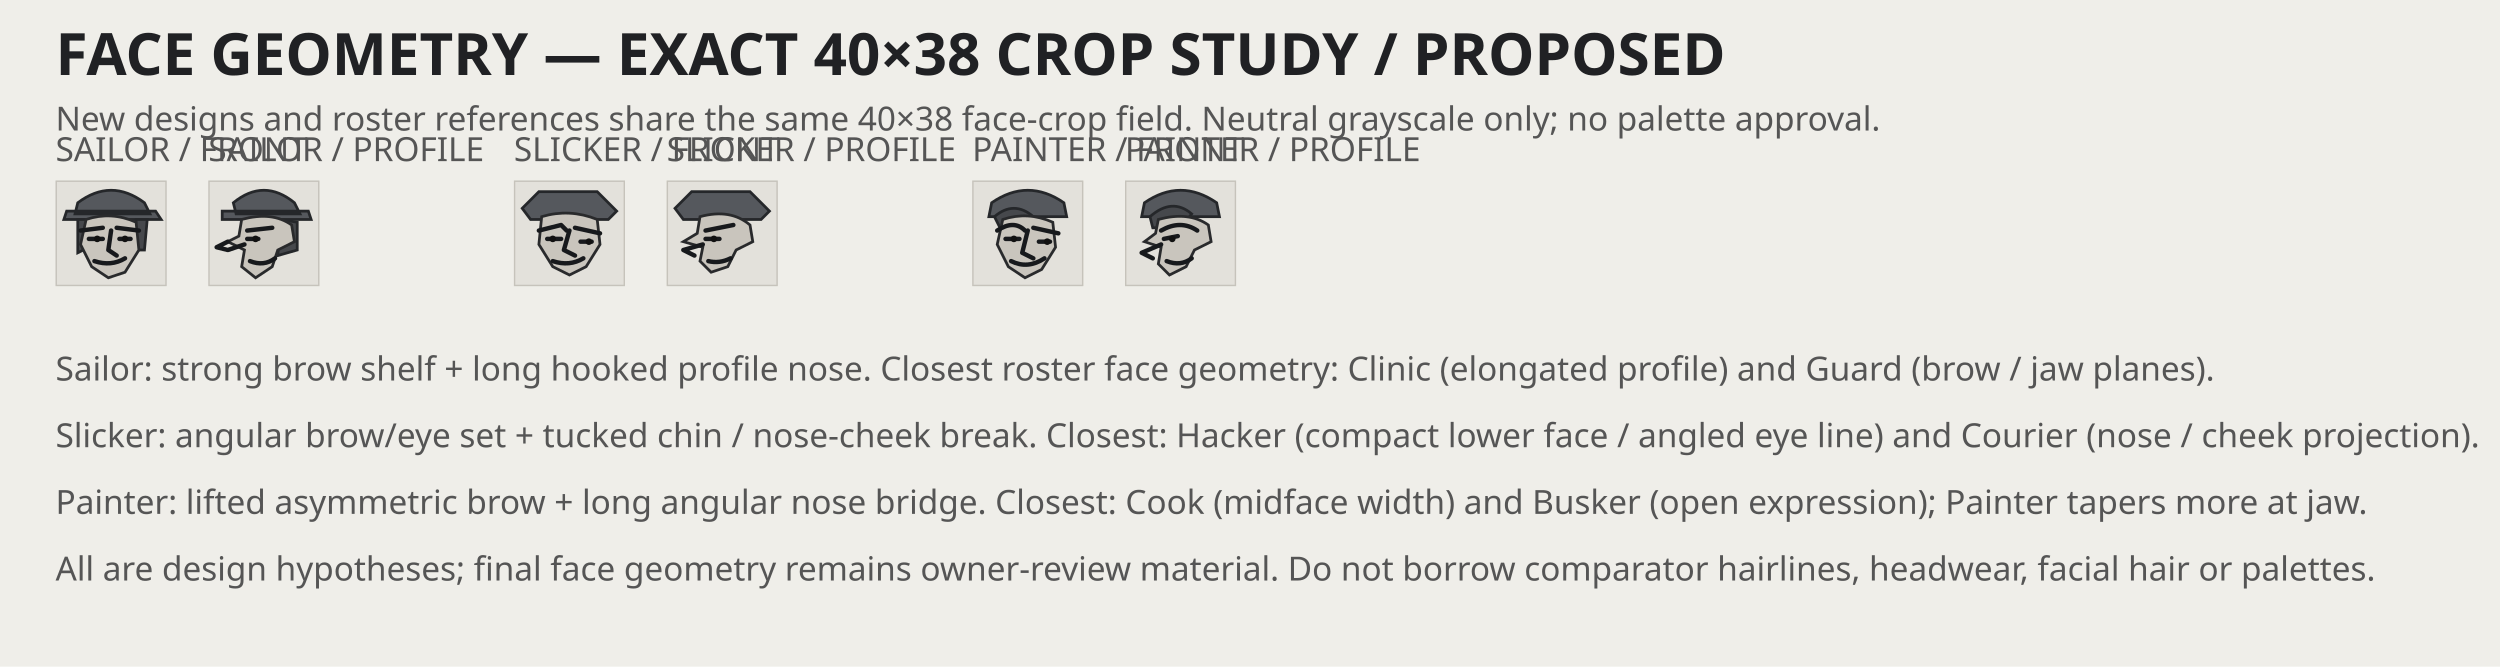
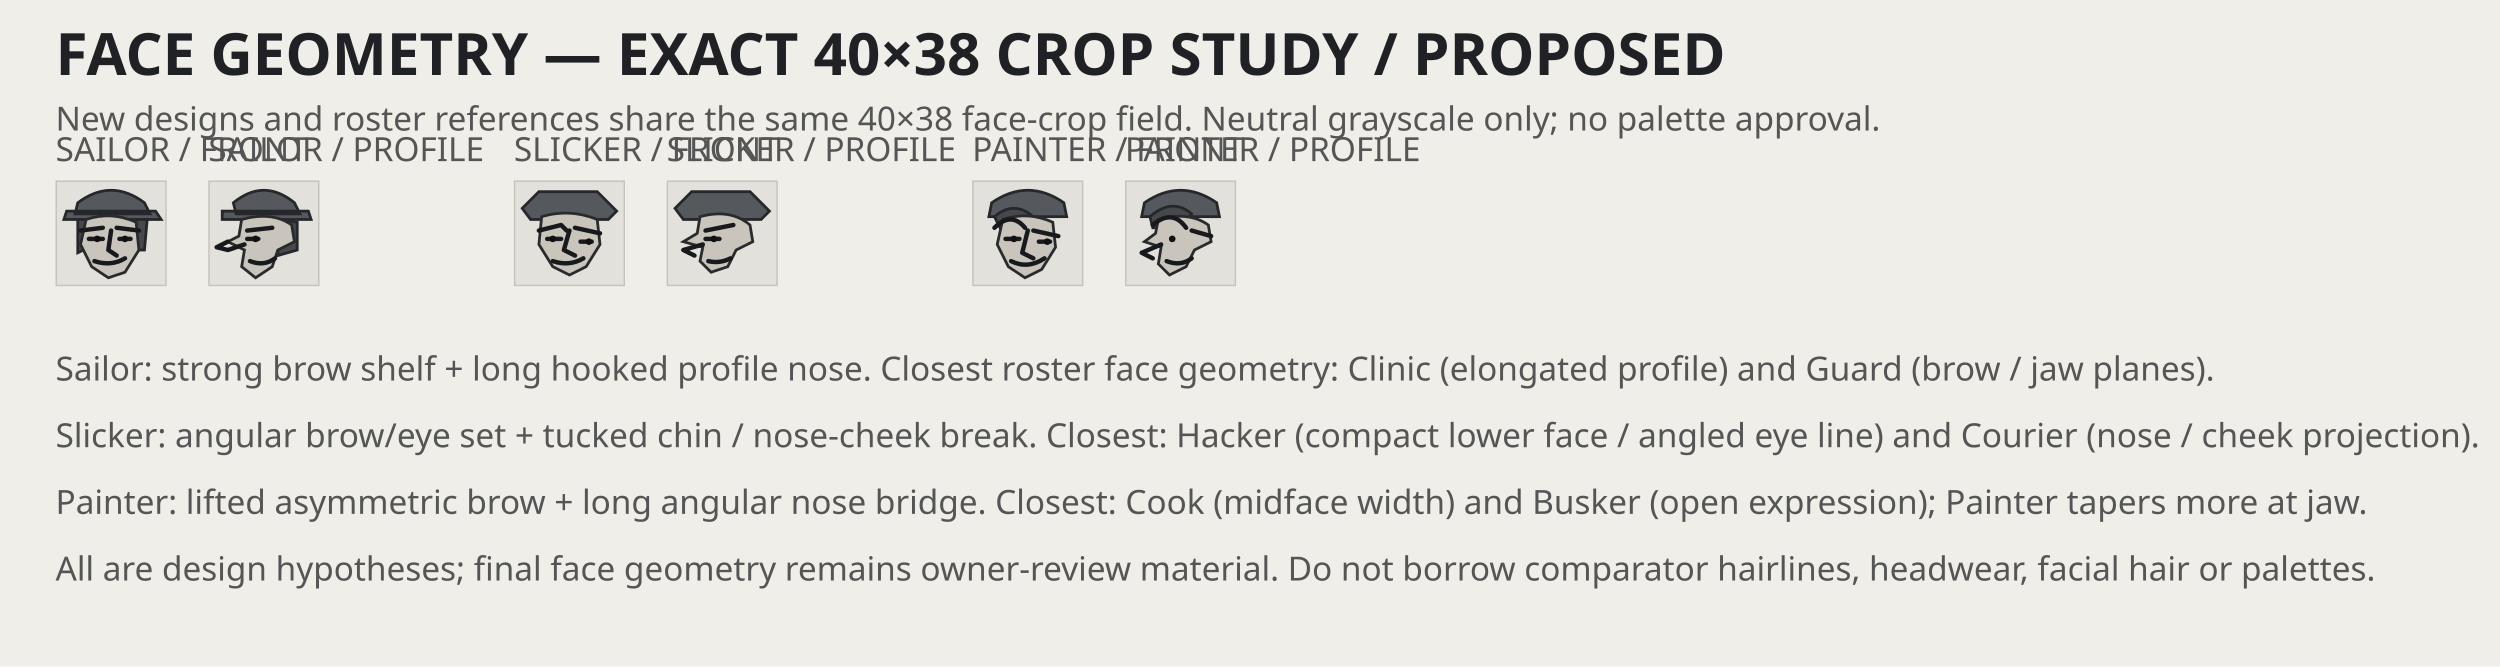
<svg xmlns="http://www.w3.org/2000/svg" width="900" height="240" viewBox="0 0 900 240">
  <rect width="900" height="240" fill="#efeee9" />
  <style>.h{font:700 21px sans-serif;fill:#202124}.s{font:12px sans-serif;fill:#555}.p{fill:#e3e1db;stroke:#c6c3bb}.hat{fill:#55585d;stroke:#25272a;stroke-width:1}.face{fill:#c9c5bd;stroke:#292a2c;stroke-width:1}.hair{fill:#46484c;stroke:#25272a;stroke-width:1}.line{fill:none;stroke:#17191c;stroke-width:1.6;stroke-linecap:round;stroke-linejoin:round}.eye{fill:#111}</style>
  <text x="20" y="27" class="h">FACE GEOMETRY — EXACT 40×38 CROP STUDY / PROPOSED</text>
  <text x="20" y="47" class="s">New designs and roster references share the same 40×38 face-crop field. Neutral grayscale only; no palette approval.</text>
  <g transform="translate(20 65)">
    <text x="0" y="-7" class="s">SAILOR / FRONT</text>
    <svg width="40" height="38" viewBox="0 0 40 38">
      <rect width="40" height="38" class="p" />
      <path class="hat" d="M8 8 Q20 -1 32 8 L34 12 L7 12Z M4 11 L36 11 L38 14 L3 14Z" />
      <path class="hair" d="M8 14 L12 14 L12 24 L8 26Z M29 14 L33 14 L32 25 L28 25Z" />
      <path class="face" d="M11 14 Q20 11 29 15 L30 25 L25 33 L19 35 L13 31 L9 23Z" />
      <path class="line" stroke-width="2.2" d="M9 18 L17 17 M22 17 L30 18 M12 21 L17 21 M23 21 L27 21 M20 18 L19 25 L22 27 M14 29 Q20 31 25 28" />
      <circle class="eye" cx="15" cy="21" r="1.2" />
      <circle class="eye" cx="25" cy="21" r="1.2" />
    </svg>
  </g>
  <g transform="translate(75 65)">
    <text x="0" y="-7" class="s">SAILOR / PROFILE</text>
    <svg width="40" height="38" viewBox="0 0 40 38">
      <rect width="40" height="38" class="p" />
      <path class="hat" d="M9 8 Q20 -1 31 8 L33 12 L10 12Z M5 11 L36 11 L37 14 L5 14Z" />
      <path class="hair" d="M26 14 L32 15 L32 25 L25 27Z" />
      <path class="face" d="M12 14 Q23 11 30 16 L31 22 L25 25 L23 31 L17 35 L12 31 L13 25 L7 22 L11 20Z" />
      <path class="line" d="M14 18 L23 17 M14 21 L18 21 M13 23 L7 25 L3 24 L7 22 M15 29 Q20 31 24 28" />
      <circle class="eye" cx="17" cy="21" r="1.2" />
    </svg>
  </g>
  <g transform="translate(185 65)">
    <text x="0" y="-7" class="s">SLICKER / FRONT</text>
    <svg width="40" height="38" viewBox="0 0 40 38">
      <rect width="40" height="38" class="p" />
      <path class="hat" d="M3 10 L9 4 L30 4 L37 11 L34 14 L6 14Z" />
      <path class="face" d="M10 13 Q20 10 30 14 L31 23 L26 31 L20 34 L14 31 L9 23Z" />
      <path class="line" d="M9 18 L17 16 L19 18 M22 17 L31 19 M12 21 L17 21 M24 22 L28 22 M20 18 L18 25 L22 27 M14 29 Q20 31 25 28" />
      <circle class="eye" cx="14" cy="21" r="1.2" />
      <circle class="eye" cx="27" cy="22" r="1.2" />
    </svg>
  </g>
  <g transform="translate(240 65)">
    <text x="0" y="-7" class="s">SLICKER / PROFILE</text>
    <svg width="40" height="38" viewBox="0 0 40 38">
      <rect width="40" height="38" class="p" />
      <path class="hat" d="M3 10 L9 4 L30 4 L37 11 L34 14 L6 14Z" />
      <path class="face" d="M12 13 Q23 10 30 16 L31 22 L25 25 L22 31 L16 33 L12 29 L13 24 L6 22 L11 19Z" />
      <path class="line" d="M14 18 L24 16 M14 21 L19 21 M13 23 L6 25 L10 27 M15 29 Q19 30 23 28" />
      <circle class="eye" cx="17" cy="21" r="1.2" />
    </svg>
  </g>
  <g transform="translate(350 65)">
    <text x="0" y="-7" class="s">PAINTER / FRONT</text>
    <svg width="40" height="38" viewBox="0 0 40 38">
      <rect width="40" height="38" class="p" />
      <path class="hat" d="M7 8 Q20 -1 33 8 L34 13 L6 13Z" />
      <path class="hair" d="M8 13 Q15 7 22 13 L19 17 L10 17Z" />
      <path class="face" d="M11 14 Q20 11 29 15 L30 24 L25 32 L19 35 L13 31 L9 23Z" />
-       <path class="line" d="M9 18 Q15 14 19 18 M22 17 L31 19 M12 21 L17 21 M24 22 L28 22 M20 18 L18 26 L22 28 M14 29 Q20 32 26 28" />
+       <path class="line" d="M8 17 Q14 11 19 17 M22 18 L31 20 M12 21 L17 21 M24 22 L28 22 M20 18 L18 26 L22 28 M14 29 Q20 32 26 28" />
      <circle class="eye" cx="15" cy="21" r="1.2" />
      <circle class="eye" cx="27" cy="22" r="1.2" />
    </svg>
  </g>
  <g transform="translate(405 65)">
    <text x="0" y="-7" class="s">PAINTER / PROFILE</text>
    <svg width="40" height="38" viewBox="0 0 40 38">
      <rect width="40" height="38" class="p" />
      <path class="hat" d="M7 8 Q20 -1 33 8 L34 13 L6 13Z" />
      <path class="hair" d="M9 13 Q17 6 24 12 L20 17 L10 17Z" />
      <path class="face" d="M12 14 Q23 11 30 16 L31 22 L25 25 L22 31 L16 34 L12 30 L13 24 L7 22 L11 19Z" />
-       <path class="line" d="M13 18 Q20 14 26 18 M14 21 L19 20 M13 23 L6 26 L10 28 M15 29 Q20 31 24 28" />
+       <path class="line" d="M10 16 Q17 10 22 17 M24 18 L31 20 M13 23 L6 26 L10 28 M15 29 Q20 31 24 28" />
      <circle class="eye" cx="17" cy="21" r="1.2" />
    </svg>
  </g>
  <text x="20" y="137" class="s">Sailor: strong brow shelf + long hooked profile nose. Closest roster face geometry: Clinic (elongated profile) and Guard (brow / jaw planes).</text>
  <text x="20" y="161" class="s">Slicker: angular brow/eye set + tucked chin / nose-cheek break. Closest: Hacker (compact lower face / angled eye line) and Courier (nose / cheek projection).</text>
  <text x="20" y="185" class="s">Painter: lifted asymmetric brow + long angular nose bridge. Closest: Cook (midface width) and Busker (open expression); Painter tapers more at jaw.</text>
  <text x="20" y="209" class="s">All are design hypotheses; final face geometry remains owner-review material. Do not borrow comparator hairlines, headwear, facial hair or palettes.</text>
</svg>
